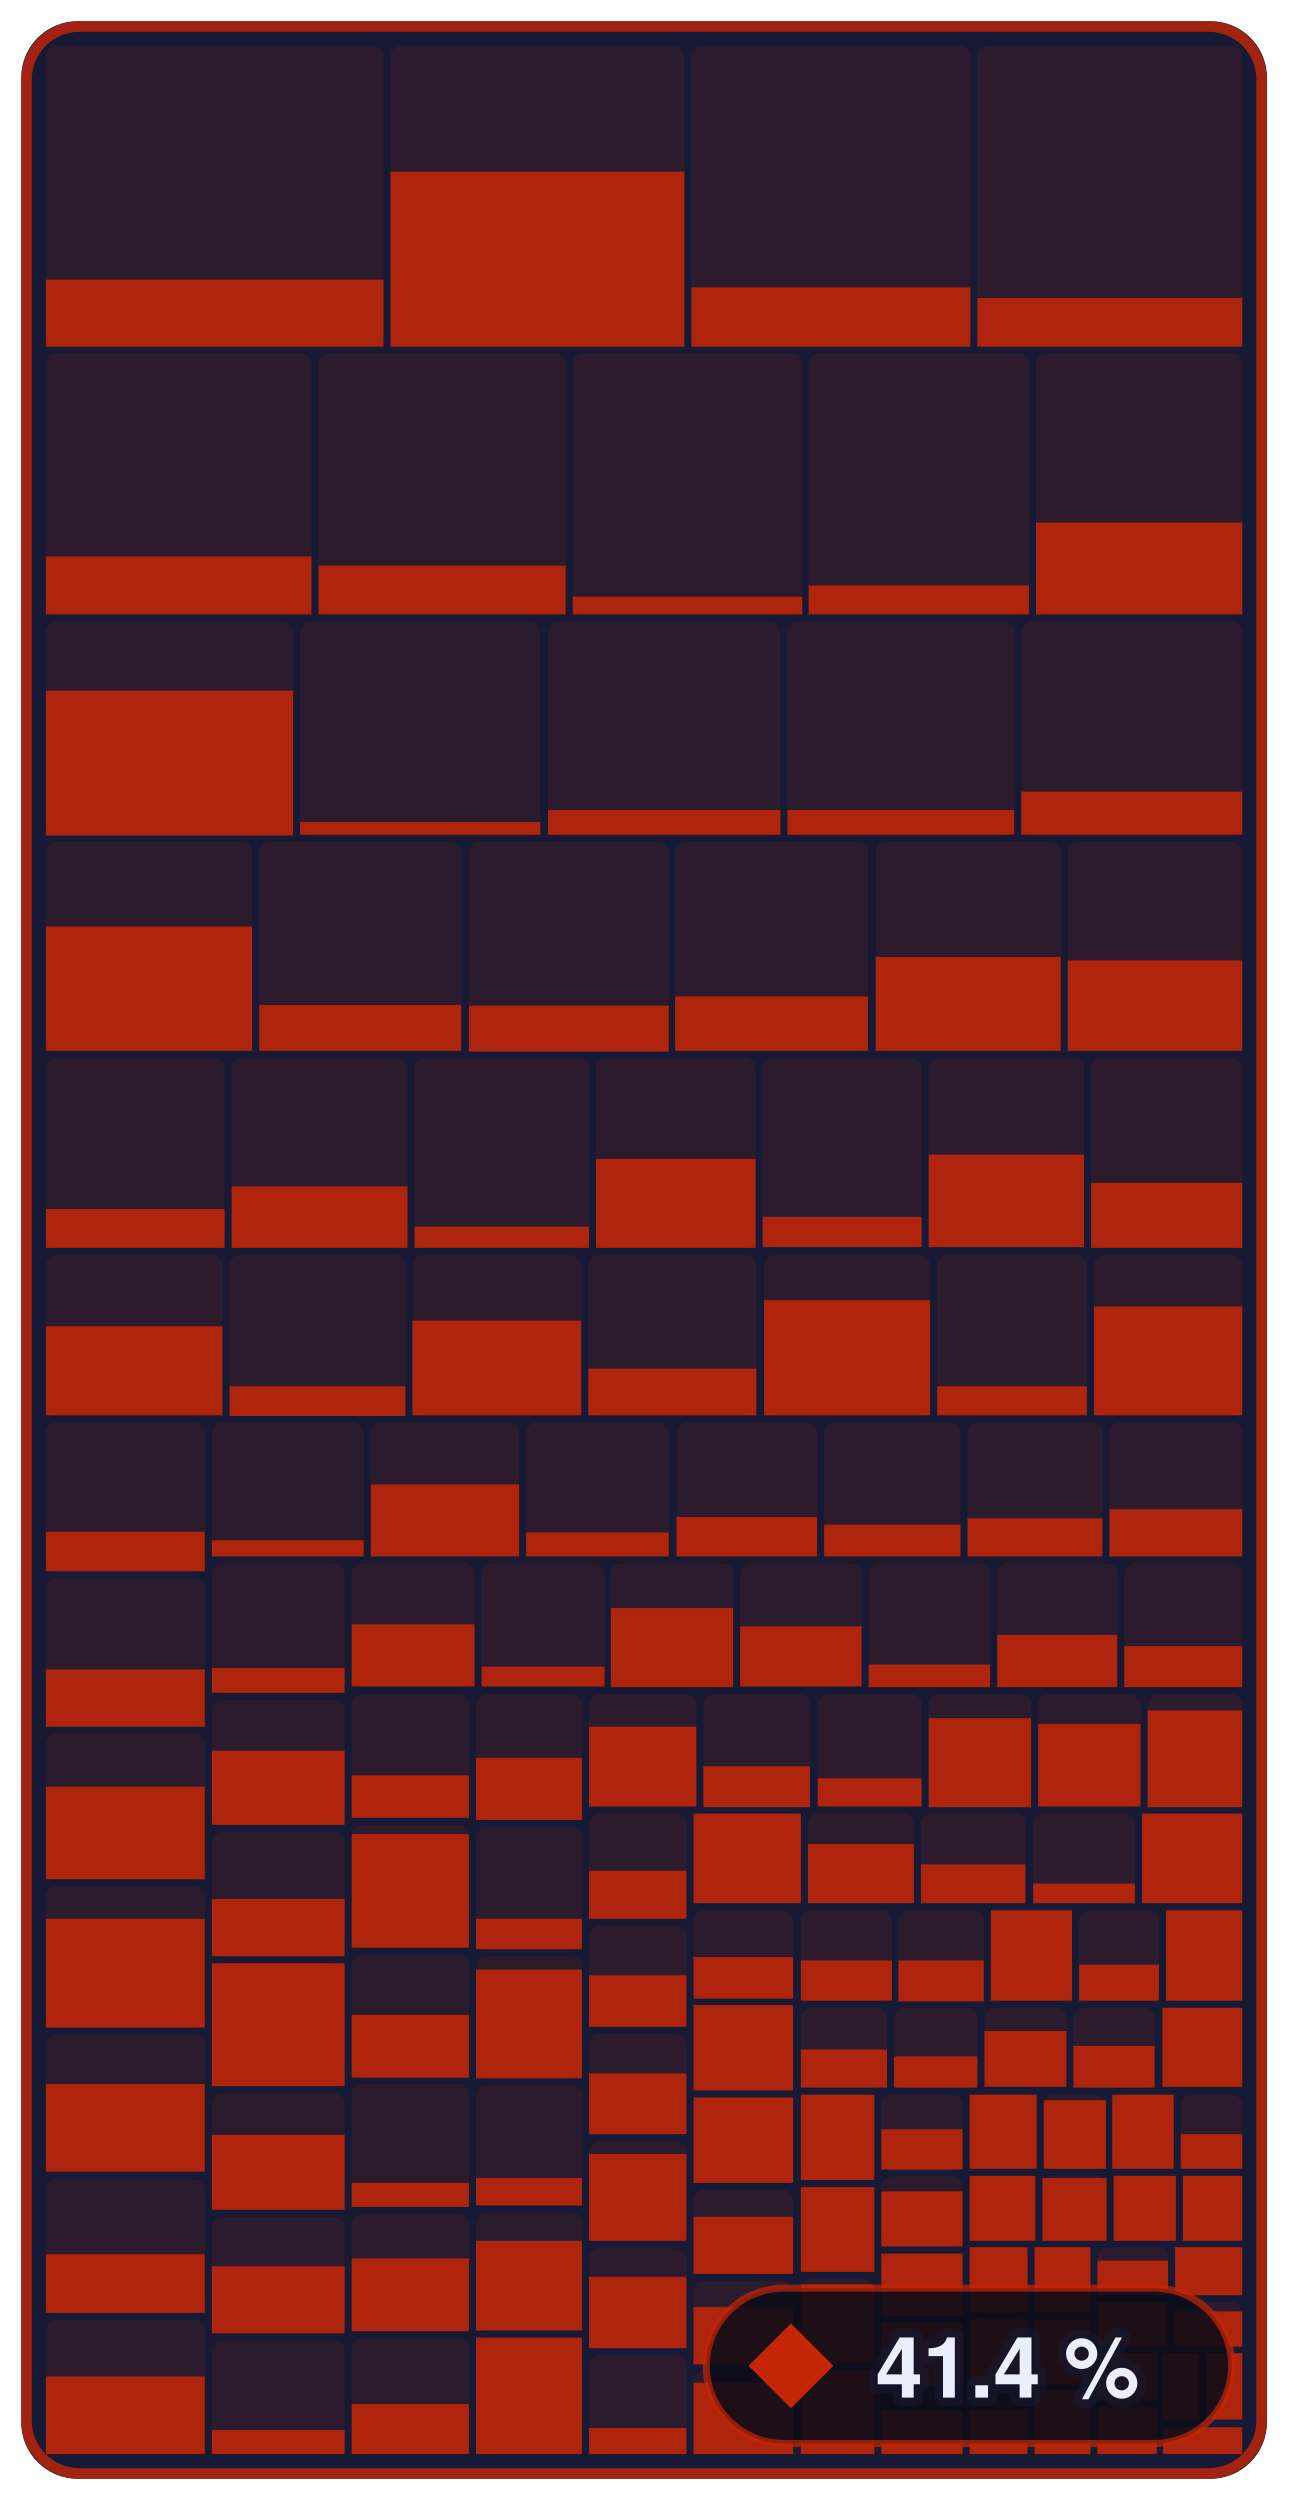
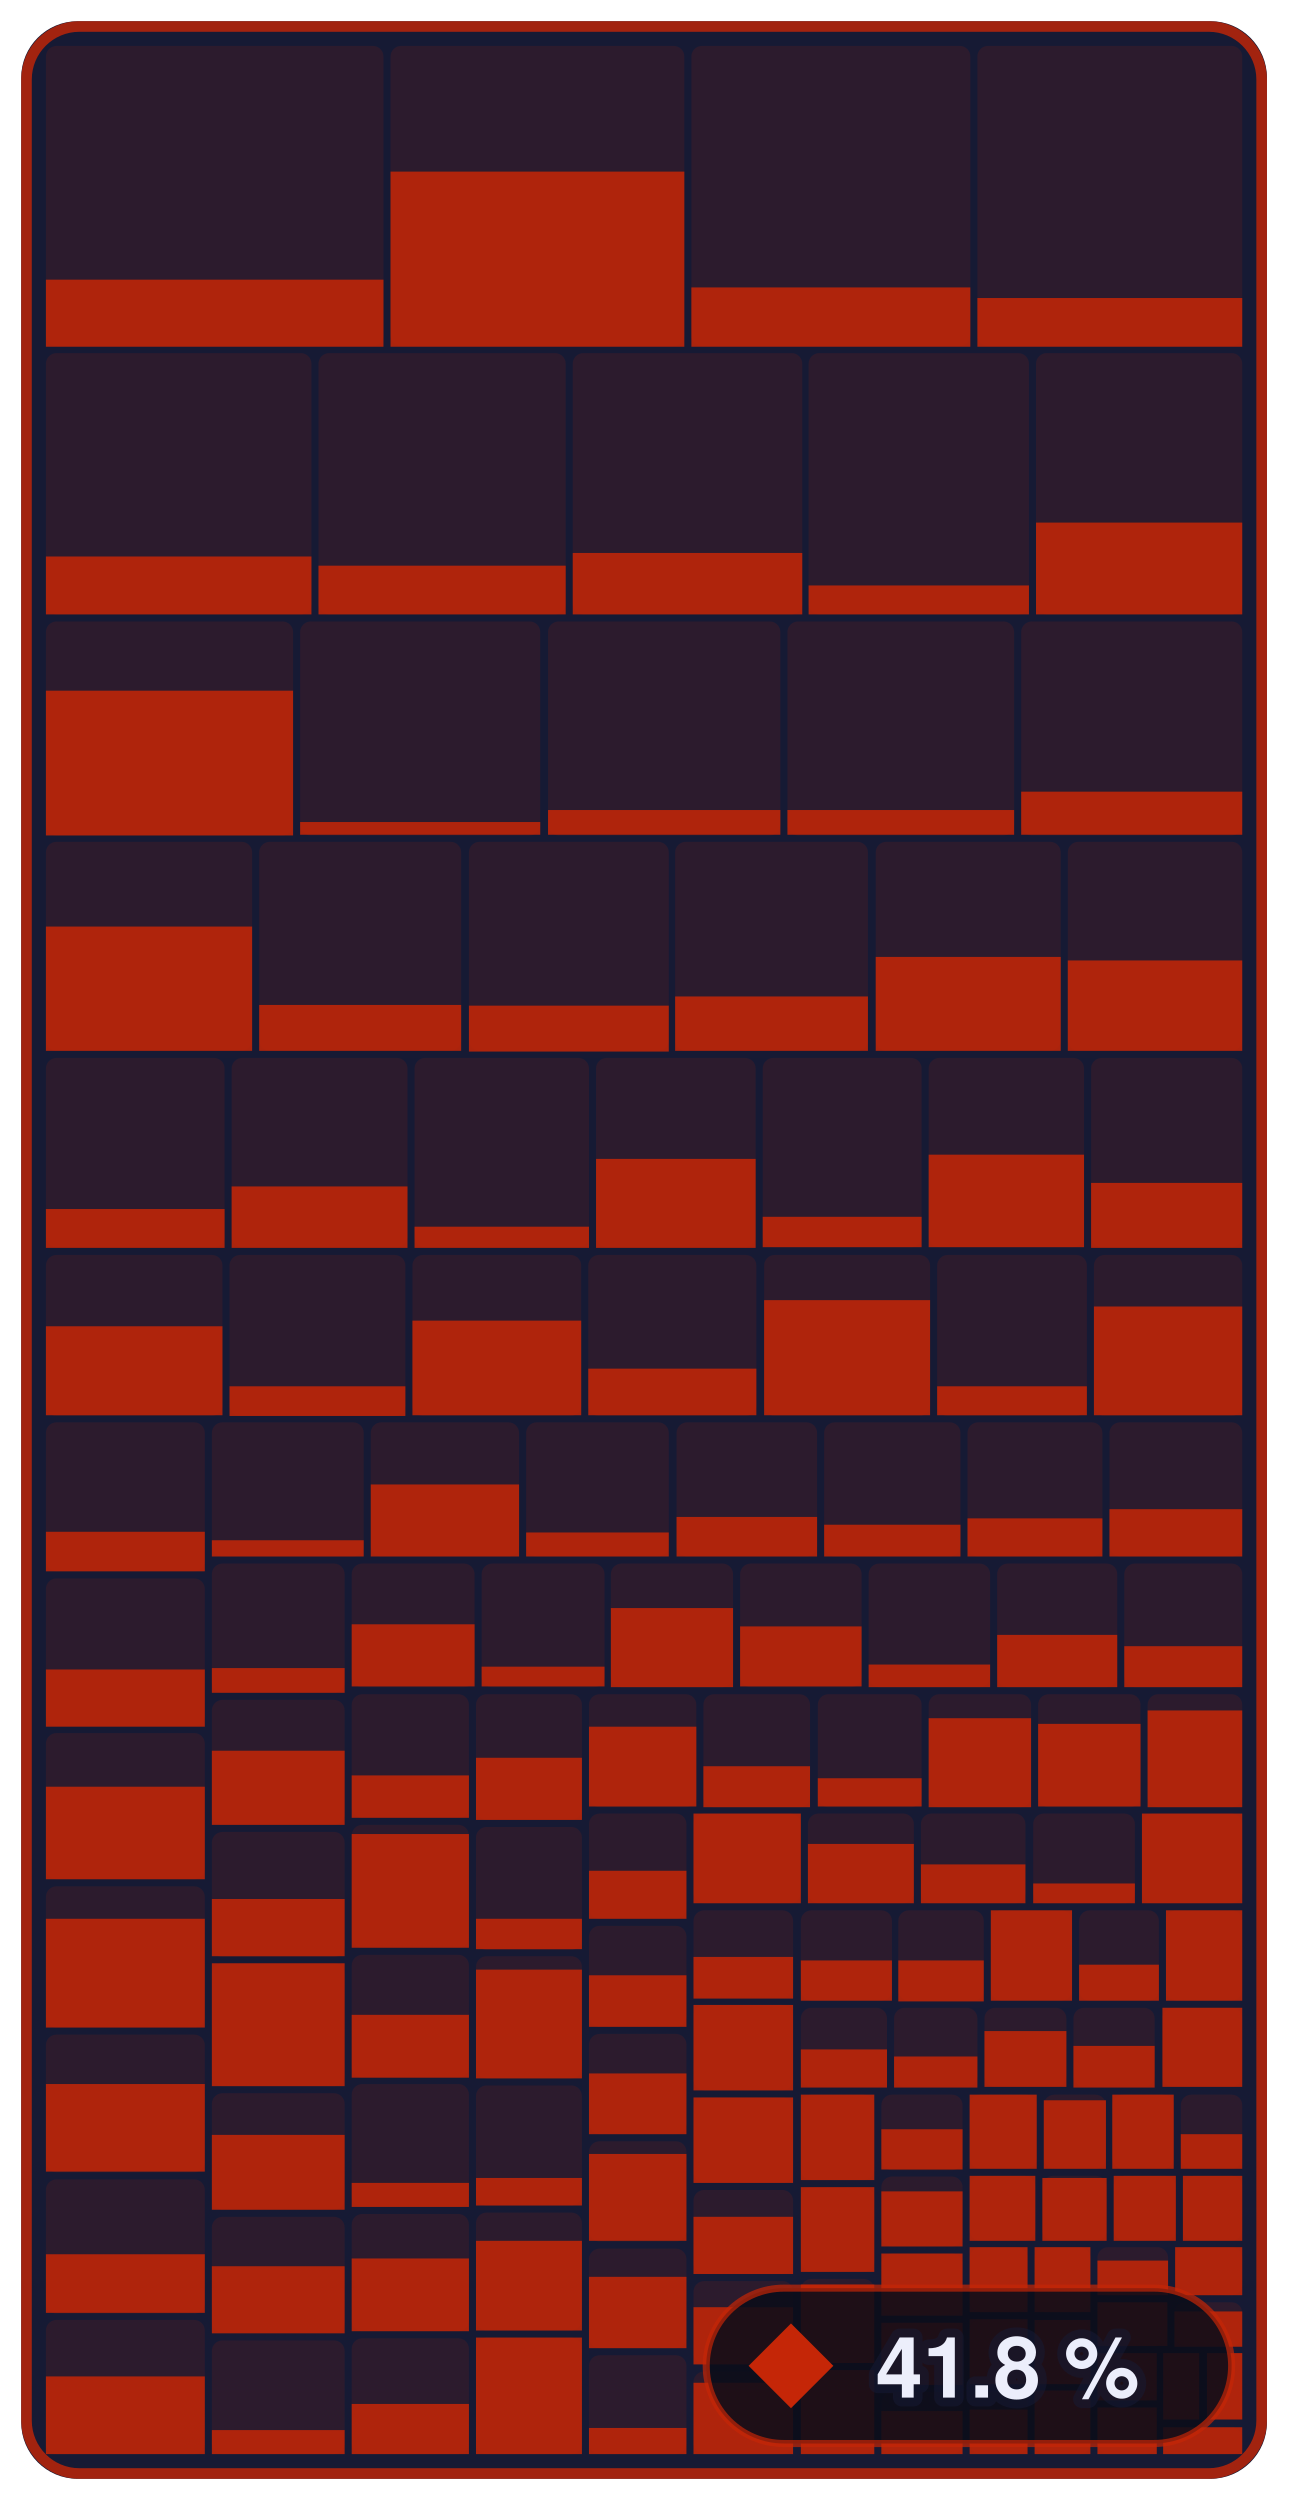
- <svg xmlns="http://www.w3.org/2000/svg" width="182.4" height="354" viewBox="0 0 182.4 354" role="img" aria-label="Enemies &amp; bosses: 41.4 % of 679,252 bytes of code matched, 1,051 of 1,339 functions">
+ <svg xmlns="http://www.w3.org/2000/svg" width="182.4" height="354" viewBox="0 0 182.4 354" role="img" aria-label="Enemies &amp; bosses: 41.8 % of 679,252 bytes of code matched, 1,053 of 1,339 functions">
  <style>text { font-family: -apple-system, BlinkMacSystemFont, 'Segoe UI', Helvetica, Arial, sans-serif; } .mono { font-family: ui-monospace, SFMono-Regular, 'SF Mono', Menlo, Consolas, monospace; } text { paint-order: stroke; stroke: #161a34; stroke-opacity: 0.55; stroke-width: 2.5px; stroke-linejoin: round; } .rise { transform-box: fill-box; transform-origin: 50% 100%; animation: rise 1.6s cubic-bezier(.2,.8,.2,1) .2s both; } @keyframes rise { from { transform: scaleY(0); } } @media (prefers-reduced-motion: reduce) { * { animation: none !important; } }</style>
  <rect x="3" y="3" width="176.4" height="348" rx="8" fill="#161a34" />
  <rect x="6.5" y="6.5" width="47.8" height="42.5" rx="1.5" fill="#c52607" fill-opacity="0.13" />
  <rect class="rise" x="6.5" y="39.6" width="47.8" height="9.5" fill="#c52607" fill-opacity="0.85" />
  <rect x="55.3" y="6.5" width="41.6" height="42.5" rx="1.5" fill="#c52607" fill-opacity="0.13" />
  <rect class="rise" x="55.3" y="24.3" width="41.6" height="24.8" fill="#c52607" fill-opacity="0.85" />
  <rect x="97.9" y="6.5" width="39.5" height="42.5" rx="1.5" fill="#c52607" fill-opacity="0.13" />
  <rect class="rise" x="97.9" y="40.7" width="39.5" height="8.4" fill="#c52607" fill-opacity="0.85" />
  <rect x="138.4" y="6.5" width="37.5" height="42.5" rx="1.5" fill="#c52607" fill-opacity="0.13" />
  <rect class="rise" x="138.4" y="42.2" width="37.5" height="6.9" fill="#c52607" fill-opacity="0.85" />
  <rect x="6.5" y="50.0" width="37.6" height="37.0" rx="1.5" fill="#c52607" fill-opacity="0.13" />
  <rect class="rise" x="6.5" y="78.8" width="37.6" height="8.2" fill="#c52607" fill-opacity="0.85" />
  <rect x="45.1" y="50.0" width="35.0" height="37.0" rx="1.5" fill="#c52607" fill-opacity="0.13" />
  <rect class="rise" x="45.1" y="80.1" width="35.0" height="6.9" fill="#c52607" fill-opacity="0.85" />
  <rect x="81.1" y="50.0" width="32.5" height="37.0" rx="1.5" fill="#c52607" fill-opacity="0.13" />
-   <rect class="rise" x="81.1" y="84.5" width="32.5" height="2.5" fill="#c52607" fill-opacity="0.85" />
+   <rect class="rise" x="81.1" y="78.3" width="32.5" height="8.7" fill="#c52607" fill-opacity="0.85" />
  <rect x="114.5" y="50.0" width="31.2" height="37.0" rx="1.5" fill="#c52607" fill-opacity="0.13" />
  <rect class="rise" x="114.5" y="82.9" width="31.2" height="4.1" fill="#c52607" fill-opacity="0.85" />
  <rect x="146.7" y="50.0" width="29.2" height="37.0" rx="1.5" fill="#c52607" fill-opacity="0.13" />
  <rect class="rise" x="146.7" y="74.0" width="29.2" height="13.0" fill="#c52607" fill-opacity="0.85" />
  <rect x="6.5" y="88.0" width="35.0" height="30.3" rx="1.5" fill="#c52607" fill-opacity="0.13" />
  <rect class="rise" x="6.5" y="97.8" width="35.0" height="20.5" fill="#c52607" fill-opacity="0.85" />
  <rect x="42.5" y="88.0" width="34.0" height="30.3" rx="1.5" fill="#c52607" fill-opacity="0.13" />
  <rect class="rise" x="42.5" y="116.4" width="34.0" height="1.8" fill="#c52607" fill-opacity="0.85" />
  <rect x="77.6" y="88.0" width="32.9" height="30.3" rx="1.5" fill="#c52607" fill-opacity="0.13" />
  <rect class="rise" x="77.6" y="114.7" width="32.9" height="3.5" fill="#c52607" fill-opacity="0.85" />
  <rect x="111.5" y="88.0" width="32.1" height="30.3" rx="1.5" fill="#c52607" fill-opacity="0.13" />
  <rect class="rise" x="111.5" y="114.7" width="32.1" height="3.5" fill="#c52607" fill-opacity="0.85" />
  <rect x="144.6" y="88.0" width="31.3" height="30.3" rx="1.5" fill="#c52607" fill-opacity="0.13" />
  <rect class="rise" x="144.6" y="112.1" width="31.3" height="6.1" fill="#c52607" fill-opacity="0.85" />
  <rect x="6.5" y="119.2" width="29.2" height="29.6" rx="1.5" fill="#c52607" fill-opacity="0.13" />
  <rect class="rise" x="6.5" y="131.2" width="29.2" height="17.6" fill="#c52607" fill-opacity="0.85" />
  <rect x="36.7" y="119.2" width="28.6" height="29.6" rx="1.5" fill="#c52607" fill-opacity="0.13" />
  <rect class="rise" x="36.7" y="142.3" width="28.6" height="6.5" fill="#c52607" fill-opacity="0.85" />
  <rect x="66.4" y="119.2" width="28.3" height="29.6" rx="1.5" fill="#c52607" fill-opacity="0.13" />
  <rect class="rise" x="66.4" y="142.4" width="28.3" height="6.5" fill="#c52607" fill-opacity="0.85" />
  <rect x="95.6" y="119.2" width="27.3" height="29.6" rx="1.5" fill="#c52607" fill-opacity="0.13" />
  <rect class="rise" x="95.6" y="141.1" width="27.3" height="7.7" fill="#c52607" fill-opacity="0.85" />
  <rect x="124.0" y="119.2" width="26.2" height="29.6" rx="1.5" fill="#c52607" fill-opacity="0.13" />
  <rect class="rise" x="124.0" y="135.5" width="26.2" height="13.3" fill="#c52607" fill-opacity="0.85" />
  <rect x="151.2" y="119.2" width="24.7" height="29.6" rx="1.5" fill="#c52607" fill-opacity="0.13" />
  <rect class="rise" x="151.2" y="136.0" width="24.7" height="12.8" fill="#c52607" fill-opacity="0.85" />
  <rect x="6.5" y="149.8" width="25.3" height="26.8" rx="1.5" fill="#c52607" fill-opacity="0.13" />
  <rect class="rise" x="6.5" y="171.2" width="25.3" height="5.5" fill="#c52607" fill-opacity="0.85" />
  <rect x="32.8" y="149.8" width="24.9" height="26.8" rx="1.5" fill="#c52607" fill-opacity="0.13" />
  <rect class="rise" x="32.8" y="168.0" width="24.9" height="8.7" fill="#c52607" fill-opacity="0.85" />
  <rect x="58.7" y="149.8" width="24.7" height="26.8" rx="1.5" fill="#c52607" fill-opacity="0.13" />
  <rect class="rise" x="58.7" y="173.7" width="24.7" height="3.0" fill="#c52607" fill-opacity="0.85" />
  <rect x="84.4" y="149.8" width="22.6" height="26.8" rx="1.5" fill="#c52607" fill-opacity="0.13" />
  <rect class="rise" x="84.4" y="164.1" width="22.6" height="12.6" fill="#c52607" fill-opacity="0.85" />
  <rect x="108.0" y="149.8" width="22.5" height="26.8" rx="1.5" fill="#c52607" fill-opacity="0.13" />
  <rect class="rise" x="108.0" y="172.3" width="22.5" height="4.3" fill="#c52607" fill-opacity="0.85" />
  <rect x="131.5" y="149.8" width="22.0" height="26.8" rx="1.5" fill="#c52607" fill-opacity="0.13" />
  <rect class="rise" x="131.5" y="163.5" width="22.0" height="13.1" fill="#c52607" fill-opacity="0.85" />
  <rect x="154.5" y="149.8" width="21.4" height="26.8" rx="1.5" fill="#c52607" fill-opacity="0.13" />
  <rect class="rise" x="154.5" y="167.5" width="21.4" height="9.2" fill="#c52607" fill-opacity="0.85" />
  <rect x="6.5" y="177.7" width="25.0" height="22.8" rx="1.5" fill="#c52607" fill-opacity="0.13" />
  <rect class="rise" x="6.5" y="187.8" width="25.0" height="12.6" fill="#c52607" fill-opacity="0.85" />
  <rect x="32.5" y="177.7" width="24.9" height="22.8" rx="1.5" fill="#c52607" fill-opacity="0.13" />
  <rect class="rise" x="32.5" y="196.3" width="24.9" height="4.2" fill="#c52607" fill-opacity="0.85" />
  <rect x="58.4" y="177.7" width="23.9" height="22.8" rx="1.5" fill="#c52607" fill-opacity="0.13" />
  <rect class="rise" x="58.4" y="187.0" width="23.9" height="13.4" fill="#c52607" fill-opacity="0.85" />
  <rect x="83.3" y="177.7" width="23.8" height="22.8" rx="1.5" fill="#c52607" fill-opacity="0.13" />
  <rect class="rise" x="83.3" y="193.8" width="23.8" height="6.6" fill="#c52607" fill-opacity="0.85" />
  <rect x="108.2" y="177.7" width="23.5" height="22.8" rx="1.5" fill="#c52607" fill-opacity="0.13" />
  <rect class="rise" x="108.2" y="184.1" width="23.5" height="16.3" fill="#c52607" fill-opacity="0.85" />
  <rect x="132.7" y="177.7" width="21.2" height="22.8" rx="1.5" fill="#c52607" fill-opacity="0.13" />
  <rect class="rise" x="132.7" y="196.3" width="21.2" height="4.1" fill="#c52607" fill-opacity="0.85" />
  <rect x="154.9" y="177.7" width="21.0" height="22.8" rx="1.5" fill="#c52607" fill-opacity="0.13" />
  <rect class="rise" x="154.9" y="185.0" width="21.0" height="15.4" fill="#c52607" fill-opacity="0.85" />
  <rect x="6.5" y="201.4" width="22.5" height="21.1" rx="1.5" fill="#c52607" fill-opacity="0.13" />
  <rect class="rise" x="6.5" y="216.9" width="22.5" height="5.6" fill="#c52607" fill-opacity="0.85" />
  <rect x="6.5" y="223.5" width="22.5" height="20.9" rx="1.5" fill="#c52607" fill-opacity="0.13" />
  <rect class="rise" x="6.5" y="236.4" width="22.5" height="8.1" fill="#c52607" fill-opacity="0.85" />
  <rect x="6.5" y="245.4" width="22.5" height="20.7" rx="1.5" fill="#c52607" fill-opacity="0.13" />
  <rect class="rise" x="6.5" y="253.0" width="22.5" height="13.1" fill="#c52607" fill-opacity="0.85" />
  <rect x="6.5" y="267.1" width="22.5" height="20.0" rx="1.5" fill="#c52607" fill-opacity="0.13" />
  <rect class="rise" x="6.5" y="271.7" width="22.5" height="15.4" fill="#c52607" fill-opacity="0.85" />
  <rect x="6.5" y="288.1" width="22.5" height="19.5" rx="1.5" fill="#c52607" fill-opacity="0.13" />
  <rect class="rise" x="6.5" y="295.1" width="22.5" height="12.4" fill="#c52607" fill-opacity="0.85" />
  <rect x="6.5" y="308.6" width="22.5" height="19.0" rx="1.5" fill="#c52607" fill-opacity="0.13" />
  <rect class="rise" x="6.5" y="319.2" width="22.5" height="8.3" fill="#c52607" fill-opacity="0.85" />
  <rect x="6.5" y="328.5" width="22.5" height="19.0" rx="1.5" fill="#c52607" fill-opacity="0.13" />
  <rect class="rise" x="6.5" y="336.5" width="22.5" height="11.0" fill="#c52607" fill-opacity="0.85" />
  <rect x="30.0" y="201.4" width="21.5" height="19.0" rx="1.5" fill="#c52607" fill-opacity="0.13" />
  <rect class="rise" x="30.0" y="218.1" width="21.5" height="2.3" fill="#c52607" fill-opacity="0.85" />
  <rect x="52.5" y="201.4" width="21.0" height="19.0" rx="1.5" fill="#c52607" fill-opacity="0.13" />
  <rect class="rise" x="52.5" y="210.2" width="21.0" height="10.2" fill="#c52607" fill-opacity="0.85" />
  <rect x="74.5" y="201.4" width="20.2" height="19.0" rx="1.5" fill="#c52607" fill-opacity="0.13" />
  <rect class="rise" x="74.5" y="217.0" width="20.2" height="3.4" fill="#c52607" fill-opacity="0.85" />
  <rect x="95.8" y="201.4" width="19.9" height="19.0" rx="1.5" fill="#c52607" fill-opacity="0.13" />
  <rect class="rise" x="95.8" y="214.8" width="19.9" height="5.6" fill="#c52607" fill-opacity="0.85" />
  <rect x="116.7" y="201.4" width="19.3" height="19.0" rx="1.5" fill="#c52607" fill-opacity="0.13" />
  <rect class="rise" x="116.7" y="215.9" width="19.3" height="4.5" fill="#c52607" fill-opacity="0.85" />
  <rect x="137.0" y="201.4" width="19.1" height="19.0" rx="1.5" fill="#c52607" fill-opacity="0.13" />
  <rect class="rise" x="137.0" y="215.0" width="19.1" height="5.4" fill="#c52607" fill-opacity="0.85" />
  <rect x="157.1" y="201.4" width="18.8" height="19.0" rx="1.5" fill="#c52607" fill-opacity="0.13" />
  <rect class="rise" x="157.1" y="213.7" width="18.8" height="6.7" fill="#c52607" fill-opacity="0.85" />
  <rect x="30.0" y="221.4" width="18.8" height="18.3" rx="1.5" fill="#c52607" fill-opacity="0.13" />
  <rect class="rise" x="30.0" y="236.2" width="18.8" height="3.5" fill="#c52607" fill-opacity="0.85" />
  <rect x="30.0" y="240.7" width="18.8" height="17.7" rx="1.5" fill="#c52607" fill-opacity="0.13" />
  <rect class="rise" x="30.0" y="247.9" width="18.8" height="10.5" fill="#c52607" fill-opacity="0.85" />
  <rect x="30.0" y="259.4" width="18.8" height="17.7" rx="1.5" fill="#c52607" fill-opacity="0.13" />
  <rect class="rise" x="30.0" y="268.9" width="18.8" height="8.1" fill="#c52607" fill-opacity="0.85" />
  <rect x="30.0" y="278.0" width="18.8" height="17.4" rx="1.5" fill="#c52607" fill-opacity="0.13" />
  <rect class="rise" x="30.0" y="278.0" width="18.8" height="17.4" fill="#c52607" fill-opacity="0.85" />
  <rect x="30.0" y="296.4" width="18.8" height="16.5" rx="1.5" fill="#c52607" fill-opacity="0.13" />
  <rect class="rise" x="30.0" y="302.3" width="18.8" height="10.6" fill="#c52607" fill-opacity="0.85" />
  <rect x="30.0" y="313.9" width="18.8" height="16.4" rx="1.5" fill="#c52607" fill-opacity="0.13" />
  <rect class="rise" x="30.0" y="320.9" width="18.8" height="9.5" fill="#c52607" fill-opacity="0.85" />
  <rect x="30.0" y="331.4" width="18.8" height="16.1" rx="1.5" fill="#c52607" fill-opacity="0.13" />
  <rect class="rise" x="30.0" y="344.1" width="18.8" height="3.4" fill="#c52607" fill-opacity="0.85" />
  <rect x="49.8" y="221.4" width="17.4" height="17.5" rx="1.5" fill="#c52607" fill-opacity="0.13" />
  <rect class="rise" x="49.8" y="230.0" width="17.4" height="8.8" fill="#c52607" fill-opacity="0.85" />
  <rect x="68.2" y="221.4" width="17.4" height="17.5" rx="1.5" fill="#c52607" fill-opacity="0.13" />
  <rect class="rise" x="68.2" y="236.0" width="17.4" height="2.8" fill="#c52607" fill-opacity="0.85" />
  <rect x="86.5" y="221.4" width="17.3" height="17.5" rx="1.5" fill="#c52607" fill-opacity="0.13" />
  <rect class="rise" x="86.5" y="227.7" width="17.3" height="11.2" fill="#c52607" fill-opacity="0.85" />
  <rect x="104.8" y="221.4" width="17.2" height="17.5" rx="1.5" fill="#c52607" fill-opacity="0.13" />
  <rect class="rise" x="104.8" y="230.3" width="17.2" height="8.5" fill="#c52607" fill-opacity="0.85" />
  <rect x="123.0" y="221.4" width="17.2" height="17.5" rx="1.5" fill="#c52607" fill-opacity="0.13" />
  <rect class="rise" x="123.0" y="235.7" width="17.2" height="3.2" fill="#c52607" fill-opacity="0.85" />
  <rect x="141.2" y="221.4" width="17.0" height="17.5" rx="1.5" fill="#c52607" fill-opacity="0.13" />
  <rect class="rise" x="141.2" y="231.5" width="17.0" height="7.4" fill="#c52607" fill-opacity="0.85" />
  <rect x="159.2" y="221.4" width="16.7" height="17.5" rx="1.5" fill="#c52607" fill-opacity="0.13" />
  <rect class="rise" x="159.2" y="233.1" width="16.7" height="5.8" fill="#c52607" fill-opacity="0.85" />
  <rect x="49.8" y="239.9" width="16.6" height="17.5" rx="1.5" fill="#c52607" fill-opacity="0.13" />
  <rect class="rise" x="49.8" y="251.4" width="16.6" height="6.0" fill="#c52607" fill-opacity="0.85" />
  <rect x="49.8" y="258.4" width="16.6" height="17.4" rx="1.5" fill="#c52607" fill-opacity="0.13" />
  <rect class="rise" x="49.8" y="259.7" width="16.6" height="16.1" fill="#c52607" fill-opacity="0.85" />
  <rect x="49.8" y="276.8" width="16.6" height="17.4" rx="1.5" fill="#c52607" fill-opacity="0.13" />
  <rect class="rise" x="49.8" y="285.3" width="16.6" height="8.9" fill="#c52607" fill-opacity="0.85" />
  <rect x="49.8" y="295.1" width="16.6" height="17.4" rx="1.5" fill="#c52607" fill-opacity="0.13" />
  <rect class="rise" x="49.8" y="309.1" width="16.6" height="3.4" fill="#c52607" fill-opacity="0.85" />
  <rect x="49.8" y="313.5" width="16.6" height="16.6" rx="1.5" fill="#c52607" fill-opacity="0.13" />
  <rect class="rise" x="49.8" y="319.8" width="16.6" height="10.3" fill="#c52607" fill-opacity="0.85" />
  <rect x="49.8" y="331.1" width="16.6" height="16.4" rx="1.5" fill="#c52607" fill-opacity="0.13" />
  <rect class="rise" x="49.8" y="340.4" width="16.6" height="7.1" fill="#c52607" fill-opacity="0.85" />
  <rect x="67.4" y="239.9" width="15.0" height="17.8" rx="1.5" fill="#c52607" fill-opacity="0.13" />
  <rect class="rise" x="67.4" y="248.9" width="15.0" height="8.8" fill="#c52607" fill-opacity="0.85" />
  <rect x="67.4" y="258.7" width="15.0" height="17.4" rx="1.5" fill="#c52607" fill-opacity="0.13" />
  <rect class="rise" x="67.4" y="271.7" width="15.0" height="4.3" fill="#c52607" fill-opacity="0.85" />
  <rect x="67.4" y="277.0" width="15.0" height="17.3" rx="1.5" fill="#c52607" fill-opacity="0.13" />
  <rect class="rise" x="67.4" y="278.9" width="15.0" height="15.4" fill="#c52607" fill-opacity="0.85" />
  <rect x="67.4" y="295.3" width="15.0" height="17.0" rx="1.5" fill="#c52607" fill-opacity="0.13" />
  <rect class="rise" x="67.4" y="308.4" width="15.0" height="3.9" fill="#c52607" fill-opacity="0.85" />
  <rect x="67.4" y="313.3" width="15.0" height="16.7" rx="1.5" fill="#c52607" fill-opacity="0.13" />
  <rect class="rise" x="67.4" y="317.3" width="15.0" height="12.7" fill="#c52607" fill-opacity="0.85" />
  <rect x="67.4" y="331.0" width="15.0" height="16.5" rx="1.5" fill="#c52607" fill-opacity="0.13" />
  <rect class="rise" x="67.4" y="331.0" width="15.0" height="16.5" fill="#c52607" fill-opacity="0.85" />
  <rect x="83.4" y="239.9" width="15.2" height="16.0" rx="1.5" fill="#c52607" fill-opacity="0.13" />
  <rect class="rise" x="83.4" y="244.5" width="15.2" height="11.3" fill="#c52607" fill-opacity="0.85" />
  <rect x="99.6" y="239.9" width="15.1" height="16.0" rx="1.5" fill="#c52607" fill-opacity="0.13" />
  <rect class="rise" x="99.6" y="250.1" width="15.1" height="5.8" fill="#c52607" fill-opacity="0.85" />
  <rect x="115.8" y="239.9" width="14.7" height="16.0" rx="1.5" fill="#c52607" fill-opacity="0.13" />
  <rect class="rise" x="115.8" y="251.8" width="14.7" height="4.0" fill="#c52607" fill-opacity="0.85" />
  <rect x="131.5" y="239.9" width="14.5" height="16.0" rx="1.5" fill="#c52607" fill-opacity="0.13" />
  <rect class="rise" x="131.5" y="243.3" width="14.5" height="12.6" fill="#c52607" fill-opacity="0.85" />
  <rect x="147.0" y="239.9" width="14.5" height="16.0" rx="1.5" fill="#c52607" fill-opacity="0.13" />
  <rect class="rise" x="147.0" y="244.1" width="14.5" height="11.7" fill="#c52607" fill-opacity="0.85" />
  <rect x="162.5" y="239.9" width="13.4" height="16.0" rx="1.5" fill="#c52607" fill-opacity="0.13" />
  <rect class="rise" x="162.5" y="242.2" width="13.4" height="13.7" fill="#c52607" fill-opacity="0.85" />
  <rect x="83.4" y="256.8" width="13.8" height="14.9" rx="1.5" fill="#c52607" fill-opacity="0.13" />
  <rect class="rise" x="83.4" y="264.9" width="13.8" height="6.8" fill="#c52607" fill-opacity="0.85" />
  <rect x="83.4" y="272.7" width="13.8" height="14.3" rx="1.5" fill="#c52607" fill-opacity="0.13" />
  <rect class="rise" x="83.4" y="279.7" width="13.8" height="7.3" fill="#c52607" fill-opacity="0.85" />
  <rect x="83.4" y="288.0" width="13.8" height="14.2" rx="1.5" fill="#c52607" fill-opacity="0.13" />
  <rect class="rise" x="83.4" y="293.6" width="13.8" height="8.6" fill="#c52607" fill-opacity="0.85" />
  <rect x="83.4" y="303.2" width="13.8" height="14.2" rx="1.5" fill="#c52607" fill-opacity="0.13" />
  <rect class="rise" x="83.4" y="305.0" width="13.8" height="12.3" fill="#c52607" fill-opacity="0.85" />
  <rect x="83.4" y="318.4" width="13.8" height="14.1" rx="1.5" fill="#c52607" fill-opacity="0.13" />
  <rect class="rise" x="83.4" y="322.4" width="13.8" height="10.1" fill="#c52607" fill-opacity="0.85" />
  <rect x="83.4" y="333.5" width="13.8" height="14.0" rx="1.5" fill="#c52607" fill-opacity="0.13" />
  <rect class="rise" x="83.4" y="343.8" width="13.8" height="3.7" fill="#c52607" fill-opacity="0.85" />
  <rect x="98.2" y="256.8" width="15.2" height="12.7" rx="1.5" fill="#c52607" fill-opacity="0.13" />
  <rect class="rise" x="98.2" y="256.8" width="15.2" height="12.7" fill="#c52607" fill-opacity="0.85" />
  <rect x="114.4" y="256.8" width="15.0" height="12.7" rx="1.5" fill="#c52607" fill-opacity="0.13" />
  <rect class="rise" x="114.4" y="261.1" width="15.0" height="8.4" fill="#c52607" fill-opacity="0.85" />
  <rect x="130.4" y="256.8" width="14.8" height="12.7" rx="1.5" fill="#c52607" fill-opacity="0.13" />
  <rect class="rise" x="130.4" y="264.0" width="14.8" height="5.5" fill="#c52607" fill-opacity="0.85" />
  <rect x="146.3" y="256.8" width="14.4" height="12.7" rx="1.5" fill="#c52607" fill-opacity="0.13" />
  <rect class="rise" x="146.3" y="266.7" width="14.4" height="2.8" fill="#c52607" fill-opacity="0.85" />
  <rect x="161.7" y="256.8" width="14.2" height="12.7" rx="1.5" fill="#c52607" fill-opacity="0.13" />
  <rect class="rise" x="161.7" y="256.8" width="14.2" height="12.7" fill="#c52607" fill-opacity="0.85" />
  <rect x="98.2" y="270.5" width="14.1" height="12.4" rx="1.5" fill="#c52607" fill-opacity="0.13" />
  <rect class="rise" x="98.2" y="277.1" width="14.1" height="5.9" fill="#c52607" fill-opacity="0.85" />
  <rect x="98.2" y="283.9" width="14.1" height="12.1" rx="1.5" fill="#c52607" fill-opacity="0.13" />
  <rect class="rise" x="98.2" y="283.9" width="14.1" height="12.1" fill="#c52607" fill-opacity="0.85" />
  <rect x="98.2" y="297.0" width="14.1" height="12.1" rx="1.5" fill="#c52607" fill-opacity="0.13" />
  <rect class="rise" x="98.2" y="297.0" width="14.1" height="12.1" fill="#c52607" fill-opacity="0.85" />
  <rect x="98.2" y="310.1" width="14.1" height="11.9" rx="1.5" fill="#c52607" fill-opacity="0.13" />
  <rect class="rise" x="98.2" y="313.9" width="14.1" height="8.1" fill="#c52607" fill-opacity="0.85" />
  <rect x="98.2" y="323.0" width="14.1" height="11.8" rx="1.5" fill="#c52607" fill-opacity="0.13" />
  <rect class="rise" x="98.2" y="326.7" width="14.1" height="8.1" fill="#c52607" fill-opacity="0.85" />
  <rect x="98.2" y="335.8" width="14.1" height="11.7" rx="1.5" fill="#c52607" fill-opacity="0.13" />
  <rect class="rise" x="98.2" y="337.4" width="14.1" height="10.1" fill="#c52607" fill-opacity="0.85" />
  <rect x="113.4" y="270.5" width="12.9" height="12.8" rx="1.5" fill="#c52607" fill-opacity="0.13" />
  <rect class="rise" x="113.4" y="277.6" width="12.9" height="5.7" fill="#c52607" fill-opacity="0.85" />
  <rect x="127.2" y="270.5" width="12.1" height="12.8" rx="1.5" fill="#c52607" fill-opacity="0.13" />
  <rect class="rise" x="127.2" y="277.6" width="12.1" height="5.8" fill="#c52607" fill-opacity="0.85" />
  <rect x="140.3" y="270.5" width="11.5" height="12.8" rx="1.5" fill="#c52607" fill-opacity="0.13" />
  <rect class="rise" x="140.3" y="270.5" width="11.5" height="12.8" fill="#c52607" fill-opacity="0.85" />
  <rect x="152.8" y="270.5" width="11.3" height="12.8" rx="1.5" fill="#c52607" fill-opacity="0.13" />
  <rect class="rise" x="152.8" y="278.2" width="11.3" height="5.1" fill="#c52607" fill-opacity="0.85" />
  <rect x="165.1" y="270.5" width="10.8" height="12.8" rx="1.5" fill="#c52607" fill-opacity="0.13" />
  <rect class="rise" x="165.1" y="270.5" width="10.8" height="12.8" fill="#c52607" fill-opacity="0.85" />
  <rect x="113.4" y="284.3" width="12.2" height="11.2" rx="1.5" fill="#c52607" fill-opacity="0.13" />
  <rect class="rise" x="113.4" y="290.2" width="12.2" height="5.4" fill="#c52607" fill-opacity="0.85" />
  <rect x="126.6" y="284.3" width="11.8" height="11.2" rx="1.5" fill="#c52607" fill-opacity="0.13" />
  <rect class="rise" x="126.6" y="291.2" width="11.8" height="4.4" fill="#c52607" fill-opacity="0.85" />
  <rect x="139.4" y="284.3" width="11.6" height="11.2" rx="1.5" fill="#c52607" fill-opacity="0.13" />
  <rect class="rise" x="139.4" y="287.6" width="11.6" height="7.9" fill="#c52607" fill-opacity="0.85" />
  <rect x="152.0" y="284.3" width="11.5" height="11.2" rx="1.5" fill="#c52607" fill-opacity="0.13" />
  <rect class="rise" x="152.0" y="289.7" width="11.5" height="5.9" fill="#c52607" fill-opacity="0.85" />
  <rect x="164.6" y="284.3" width="11.3" height="11.2" rx="1.5" fill="#c52607" fill-opacity="0.13" />
  <rect class="rise" x="164.6" y="284.3" width="11.3" height="11.2" fill="#c52607" fill-opacity="0.85" />
  <rect x="113.4" y="296.6" width="10.4" height="12.1" rx="1.5" fill="#c52607" fill-opacity="0.13" />
  <rect class="rise" x="113.4" y="296.6" width="10.4" height="12.1" fill="#c52607" fill-opacity="0.85" />
  <rect x="113.4" y="309.7" width="10.4" height="12.0" rx="1.5" fill="#c52607" fill-opacity="0.13" />
  <rect class="rise" x="113.4" y="309.7" width="10.4" height="12.0" fill="#c52607" fill-opacity="0.85" />
  <rect x="113.4" y="322.7" width="10.4" height="11.9" rx="1.5" fill="#c52607" fill-opacity="0.13" />
  <rect class="rise" x="113.4" y="323.5" width="10.4" height="11.1" fill="#c52607" fill-opacity="0.85" />
  <rect x="113.4" y="335.6" width="10.4" height="11.9" rx="1.5" fill="#c52607" fill-opacity="0.13" />
  <rect class="rise" x="113.4" y="335.6" width="10.4" height="11.9" fill="#c52607" fill-opacity="0.85" />
  <rect x="124.8" y="296.6" width="11.5" height="10.7" rx="1.5" fill="#c52607" fill-opacity="0.13" />
  <rect class="rise" x="124.8" y="301.5" width="11.5" height="5.7" fill="#c52607" fill-opacity="0.85" />
  <rect x="124.8" y="308.2" width="11.5" height="9.9" rx="1.5" fill="#c52607" fill-opacity="0.13" />
  <rect class="rise" x="124.8" y="310.3" width="11.5" height="7.8" fill="#c52607" fill-opacity="0.85" />
  <rect x="124.8" y="319.1" width="11.5" height="8.8" rx="1.5" fill="#c52607" fill-opacity="0.13" />
  <rect class="rise" x="124.8" y="319.1" width="11.5" height="8.8" fill="#c52607" fill-opacity="0.85" />
  <rect x="124.8" y="328.9" width="11.5" height="8.8" rx="1.5" fill="#c52607" fill-opacity="0.13" />
  <rect class="rise" x="124.8" y="328.9" width="11.5" height="8.8" fill="#c52607" fill-opacity="0.85" />
  <rect x="124.8" y="338.7" width="11.5" height="8.8" rx="1.5" fill="#c52607" fill-opacity="0.13" />
  <rect class="rise" x="124.8" y="341.4" width="11.5" height="6.1" fill="#c52607" fill-opacity="0.85" />
  <rect x="137.3" y="296.6" width="9.5" height="10.5" rx="1.5" fill="#c52607" fill-opacity="0.13" />
  <rect class="rise" x="137.3" y="296.6" width="9.5" height="10.5" fill="#c52607" fill-opacity="0.85" />
  <rect x="147.8" y="296.6" width="8.8" height="10.5" rx="1.5" fill="#c52607" fill-opacity="0.13" />
  <rect class="rise" x="147.8" y="297.4" width="8.8" height="9.7" fill="#c52607" fill-opacity="0.85" />
  <rect x="157.5" y="296.6" width="8.7" height="10.5" rx="1.5" fill="#c52607" fill-opacity="0.13" />
  <rect class="rise" x="157.5" y="296.6" width="8.7" height="10.5" fill="#c52607" fill-opacity="0.85" />
  <rect x="167.2" y="296.6" width="8.7" height="10.5" rx="1.5" fill="#c52607" fill-opacity="0.13" />
  <rect class="rise" x="167.2" y="302.2" width="8.7" height="4.9" fill="#c52607" fill-opacity="0.85" />
  <rect x="137.3" y="308.1" width="9.3" height="9.2" rx="1.5" fill="#c52607" fill-opacity="0.13" />
  <rect class="rise" x="137.3" y="308.1" width="9.3" height="9.2" fill="#c52607" fill-opacity="0.85" />
  <rect x="147.6" y="308.1" width="9.1" height="9.2" rx="1.5" fill="#c52607" fill-opacity="0.13" />
  <rect class="rise" x="147.6" y="308.4" width="9.1" height="8.9" fill="#c52607" fill-opacity="0.85" />
  <rect x="157.7" y="308.1" width="8.8" height="9.2" rx="1.5" fill="#c52607" fill-opacity="0.13" />
  <rect class="rise" x="157.7" y="308.1" width="8.8" height="9.2" fill="#c52607" fill-opacity="0.85" />
  <rect x="167.5" y="308.1" width="8.4" height="9.2" rx="1.5" fill="#c52607" fill-opacity="0.13" />
  <rect class="rise" x="167.5" y="308.1" width="8.4" height="9.2" fill="#c52607" fill-opacity="0.85" />
  <rect x="137.3" y="318.2" width="8.2" height="9.2" rx="1.5" fill="#c52607" fill-opacity="0.13" />
  <rect class="rise" x="137.3" y="318.2" width="8.2" height="9.2" fill="#c52607" fill-opacity="0.85" />
  <rect x="137.3" y="328.4" width="8.2" height="9.2" rx="1.5" fill="#c52607" fill-opacity="0.13" />
  <rect class="rise" x="137.3" y="328.4" width="8.2" height="9.2" fill="#c52607" fill-opacity="0.85" />
  <rect x="137.3" y="338.6" width="8.2" height="8.9" rx="1.5" fill="#c52607" fill-opacity="0.13" />
  <rect class="rise" x="137.3" y="341.2" width="8.2" height="6.3" fill="#c52607" fill-opacity="0.85" />
  <rect x="146.5" y="318.2" width="7.9" height="9.2" rx="1.5" fill="#c52607" fill-opacity="0.13" />
  <rect class="rise" x="146.5" y="318.2" width="7.9" height="9.2" fill="#c52607" fill-opacity="0.85" />
  <rect x="146.5" y="328.5" width="7.9" height="9.1" rx="1.5" fill="#c52607" fill-opacity="0.13" />
  <rect class="rise" x="146.5" y="328.5" width="7.9" height="9.1" fill="#c52607" fill-opacity="0.85" />
  <rect x="146.5" y="338.5" width="7.9" height="9.0" rx="1.5" fill="#c52607" fill-opacity="0.13" />
  <rect class="rise" x="146.5" y="338.5" width="7.9" height="9.0" fill="#c52607" fill-opacity="0.85" />
  <rect x="155.4" y="318.2" width="10.0" height="6.8" rx="1.5" fill="#c52607" fill-opacity="0.13" />
  <rect class="rise" x="155.4" y="320.1" width="10.0" height="4.9" fill="#c52607" fill-opacity="0.85" />
  <rect x="166.4" y="318.2" width="9.5" height="6.8" rx="1.5" fill="#c52607" fill-opacity="0.13" />
  <rect class="rise" x="166.4" y="318.2" width="9.5" height="6.8" fill="#c52607" fill-opacity="0.85" />
  <rect x="155.4" y="326.0" width="9.9" height="6.2" rx="1.5" fill="#c52607" fill-opacity="0.13" />
  <rect class="rise" x="155.4" y="326.0" width="9.9" height="6.2" fill="#c52607" fill-opacity="0.85" />
  <rect x="166.3" y="326.0" width="9.6" height="6.2" rx="1.5" fill="#c52607" fill-opacity="0.13" />
  <rect class="rise" x="166.3" y="327.3" width="9.6" height="5.0" fill="#c52607" fill-opacity="0.85" />
  <rect x="155.4" y="333.2" width="8.4" height="6.7" rx="1.5" fill="#c52607" fill-opacity="0.13" />
  <rect class="rise" x="155.4" y="333.2" width="8.4" height="6.7" fill="#c52607" fill-opacity="0.85" />
  <rect x="155.4" y="340.9" width="8.4" height="6.6" rx="1.5" fill="#c52607" fill-opacity="0.13" />
  <rect class="rise" x="155.4" y="340.9" width="8.4" height="6.6" fill="#c52607" fill-opacity="0.85" />
  <rect x="164.7" y="333.2" width="5.1" height="9.4" rx="0" fill="#c52607" fill-opacity="0.13" />
  <rect class="rise" x="164.7" y="333.2" width="5.1" height="9.4" fill="#c52607" fill-opacity="0.85" />
  <rect x="170.9" y="333.2" width="5.0" height="9.4" rx="0" fill="#c52607" fill-opacity="0.13" />
  <rect class="rise" x="170.9" y="333.2" width="5.0" height="9.4" fill="#c52607" fill-opacity="0.85" />
  <rect x="164.7" y="343.7" width="11.2" height="3.8" rx="1.5" fill="#c52607" fill-opacity="0.13" />
  <rect class="rise" x="164.7" y="343.7" width="11.2" height="3.8" fill="#c52607" fill-opacity="0.85" />
  <rect x="3.75" y="3.75" width="174.9" height="346.5" rx="7.5" fill="none" stroke="#c52607" stroke-opacity="0.8" stroke-width="1.5" />
  <rect x="100.0" y="324" width="74.4" height="22" rx="11" fill="#0b0d1a" fill-opacity="0.88" stroke="#c52607" stroke-opacity="0.7" />
  <path d="M112.0 329L118.0 335L112.0 341L106.0 335Z" fill="#c52607" />
-   <text x="124.0" y="339.5" font-size="12" font-weight="700" fill="#eceefb">41.4 %</text>
+   <text x="124.0" y="339.5" font-size="12" font-weight="700" fill="#eceefb">41.8 %</text>
</svg>
